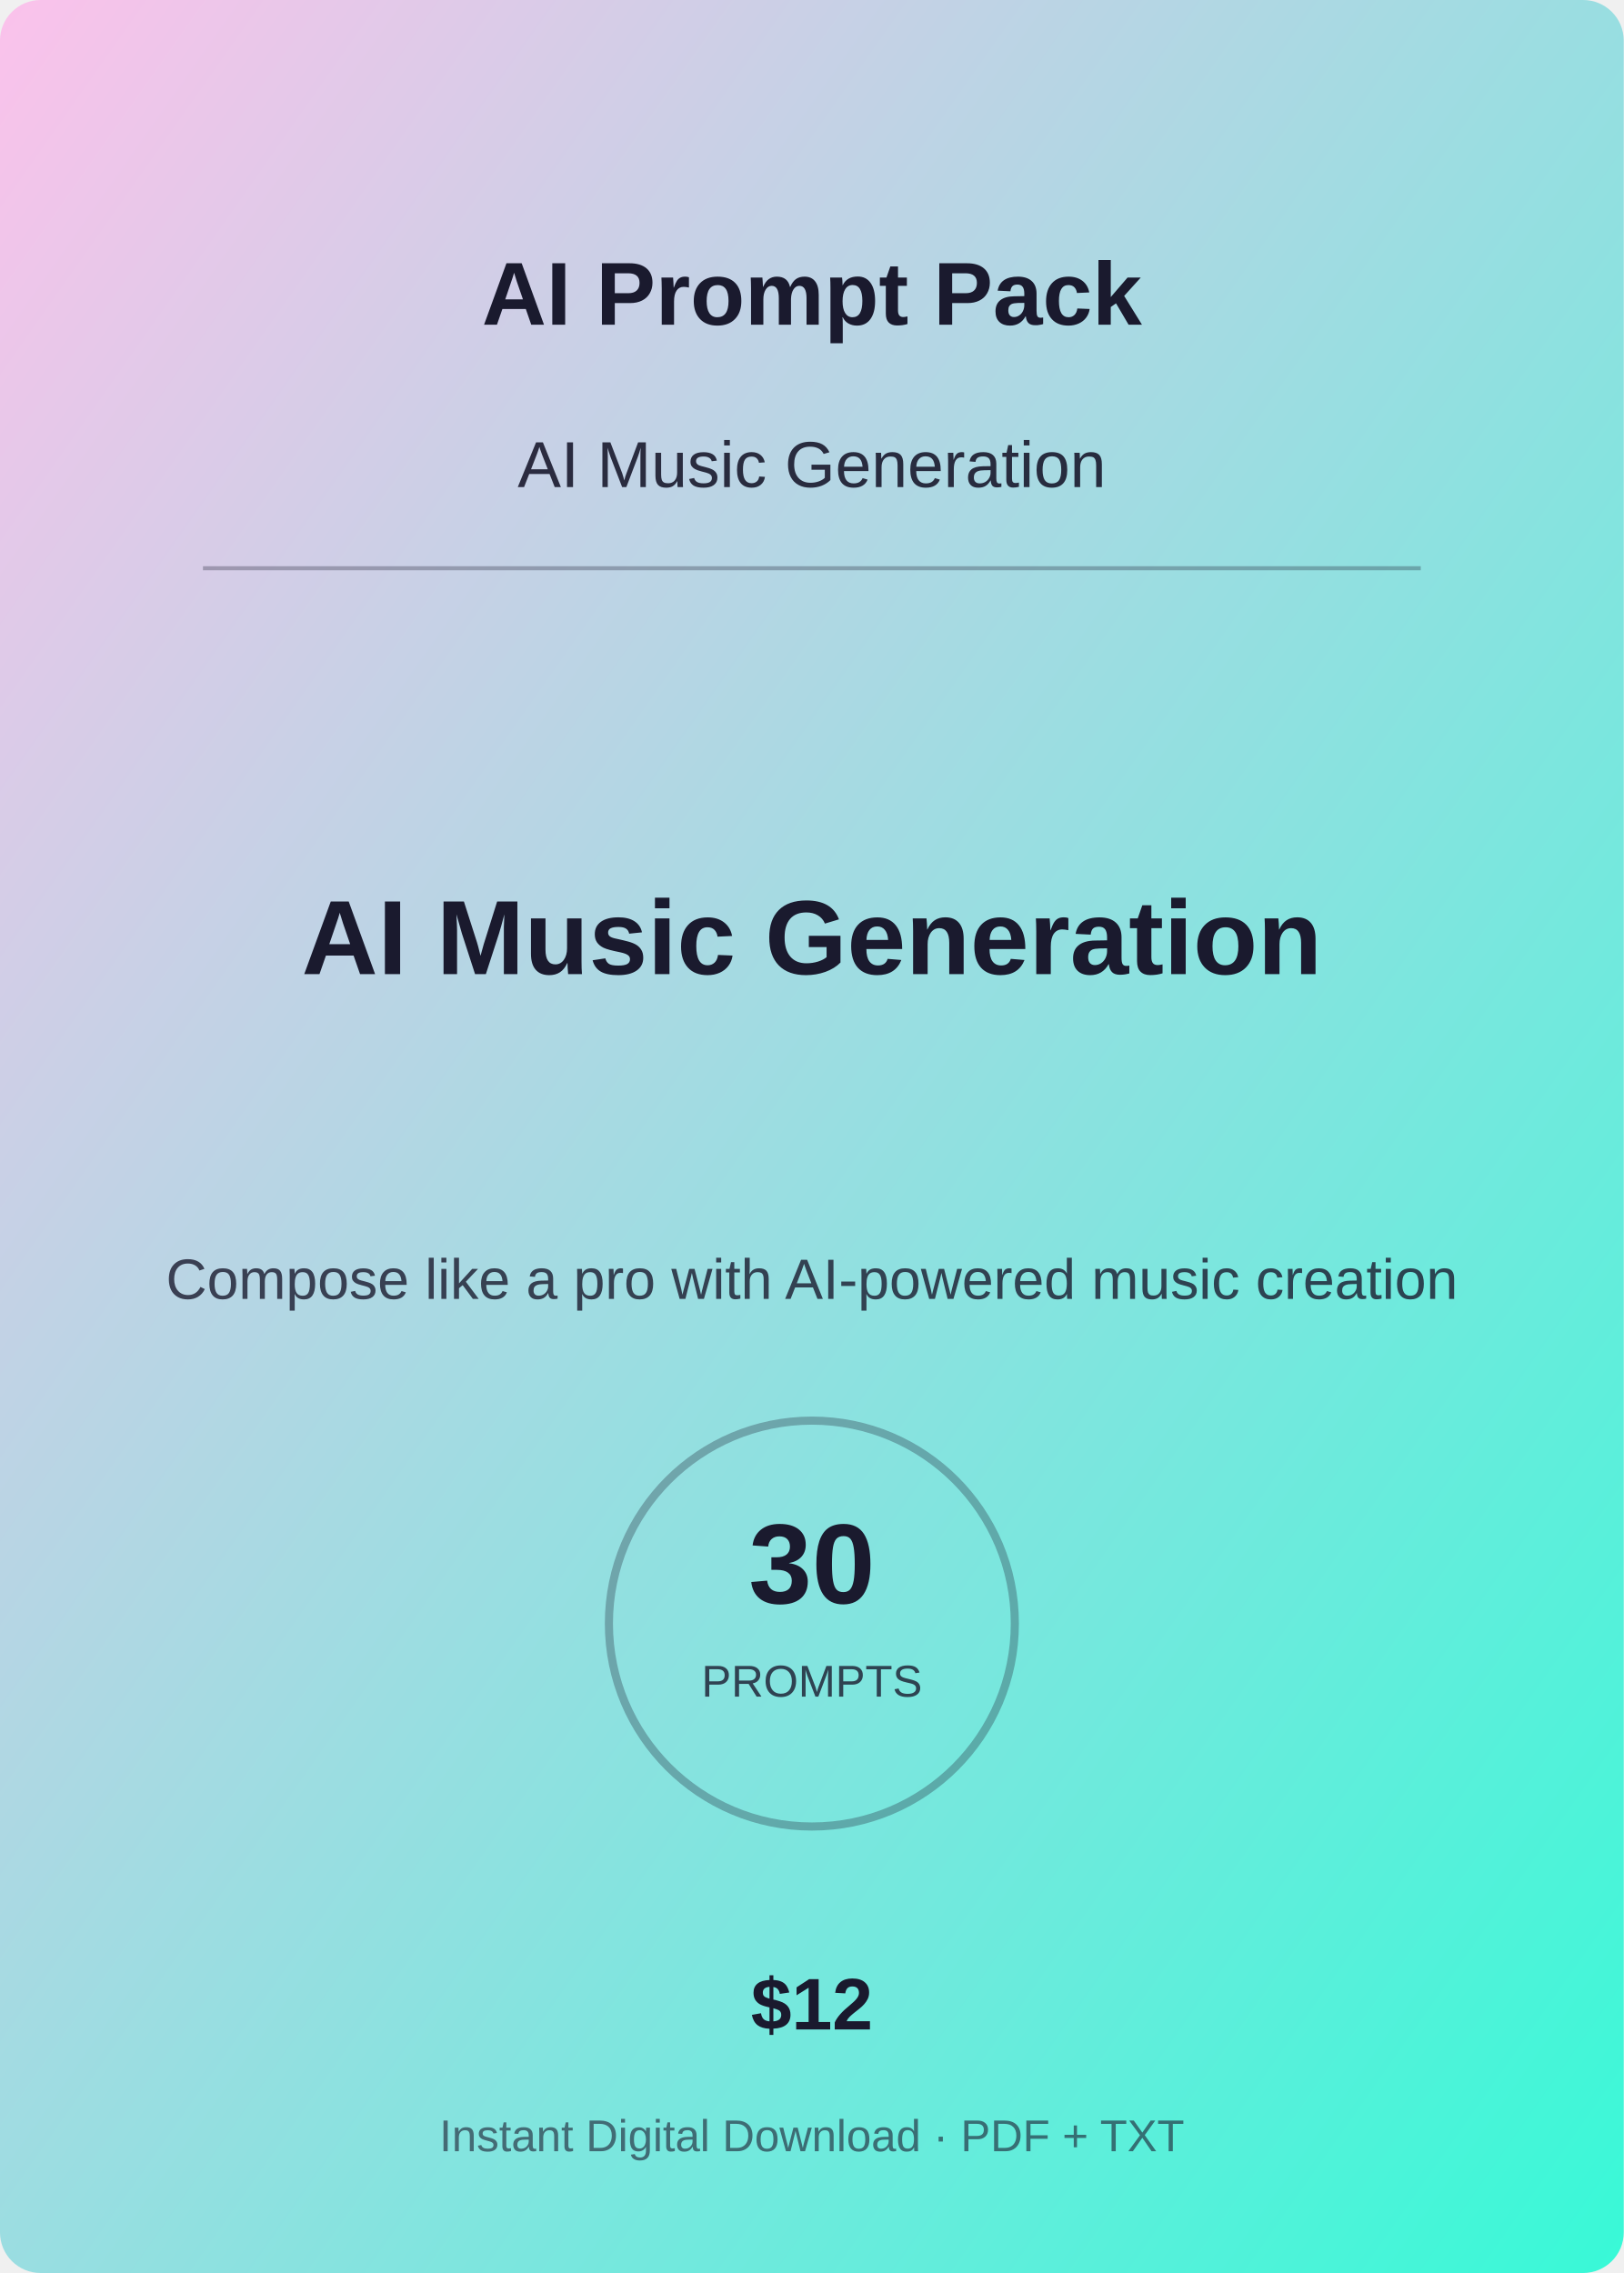
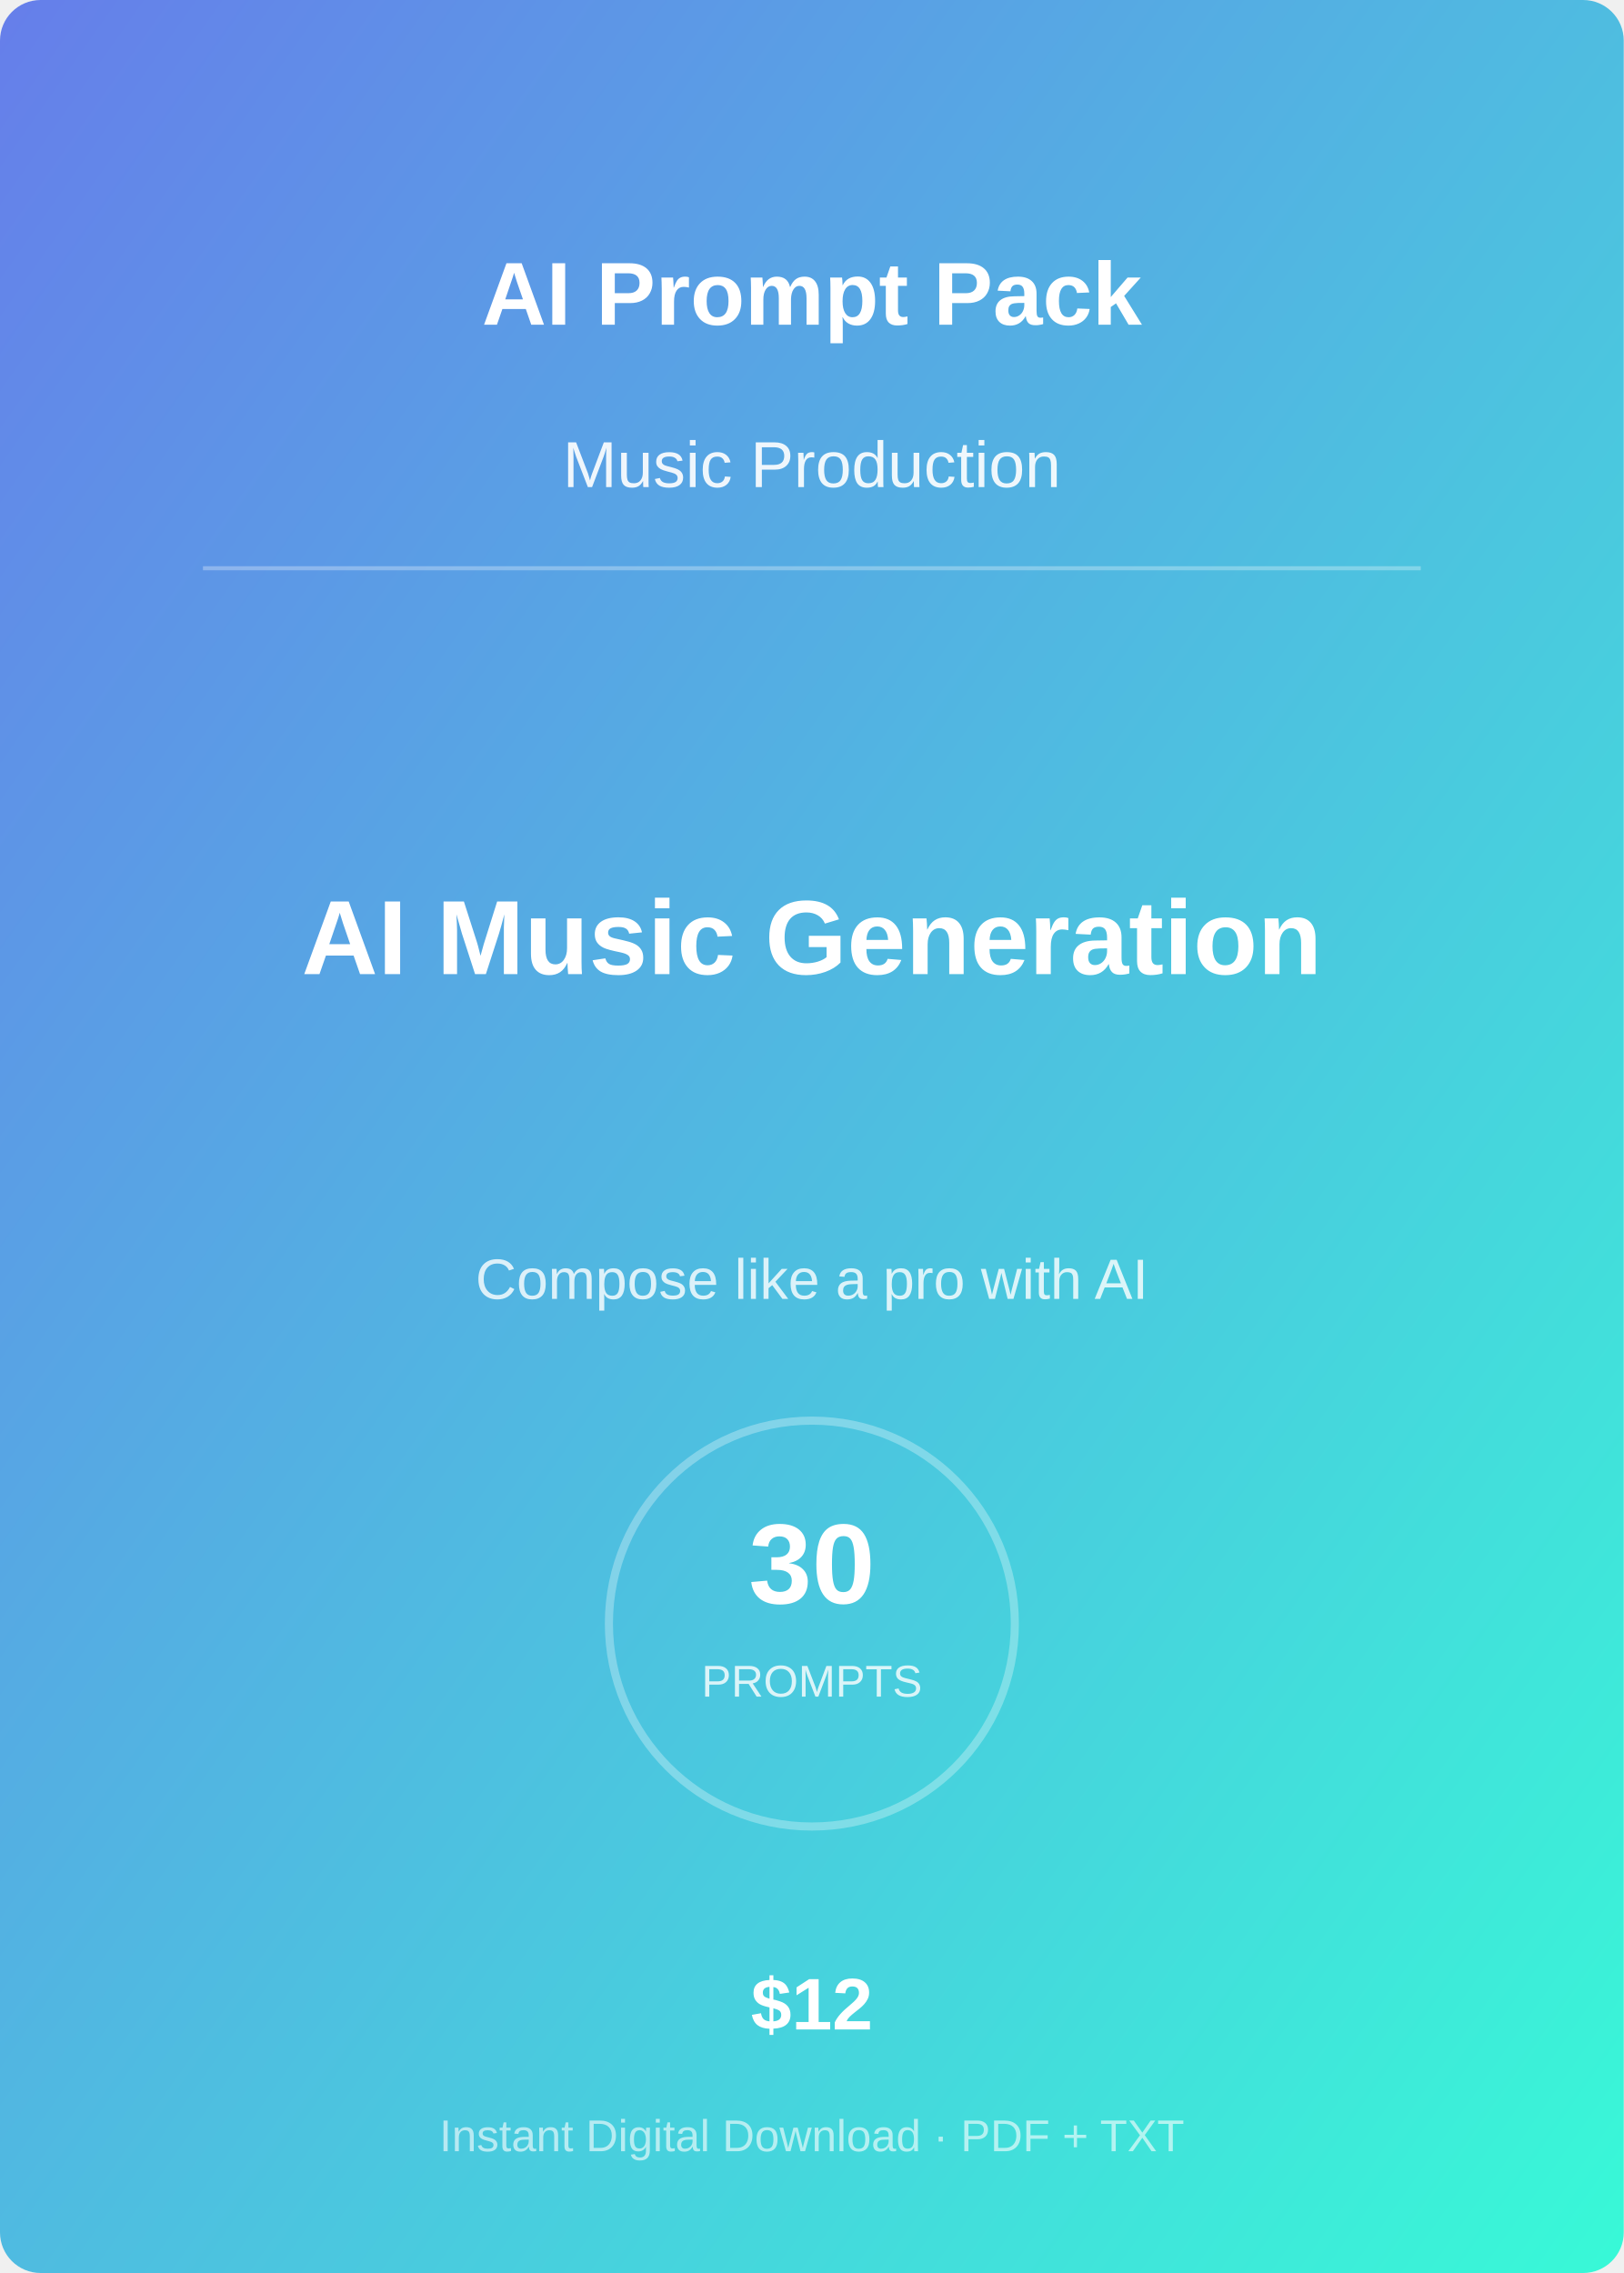
<svg xmlns="http://www.w3.org/2000/svg" viewBox="0 0 400 560">
  <defs>
    <linearGradient id="bg" x1="0%" y1="0%" x2="100%" y2="100%">
-       <stop offset="0%" style="stop-color:#fbc2eb" />
+       <stop offset="0%" style="stop-color:#667eea" />
      <stop offset="100%" style="stop-color:#38f9d7" />
    </linearGradient>
  </defs>
  <rect width="400" height="560" fill="url(#bg)" rx="10" />
-   <text x="200" y="80" text-anchor="middle" font-family="Arial,sans-serif" font-size="22" font-weight="bold" fill="#1a1a2e">AI Prompt Pack</text>
-   <text x="200" y="120" text-anchor="middle" font-family="Arial,sans-serif" font-size="16" fill="#1a1a2e" opacity="0.9">AI Music Generation</text>
-   <line x1="50" y1="140" x2="350" y2="140" stroke="#1a1a2e" stroke-width="1" opacity="0.3" />
-   <text x="200" y="240" text-anchor="middle" font-family="Arial,sans-serif" font-size="26" font-weight="bold" fill="#1a1a2e">AI Music Generation</text>
-   <text x="200" y="320" text-anchor="middle" font-family="Arial,sans-serif" font-size="14" fill="#1a1a2e" opacity="0.8">Compose like a pro with AI-powered music creation</text>
-   <circle cx="200" cy="400" r="50" fill="none" stroke="#1a1a2e" stroke-width="2" opacity="0.3" />
-   <text x="200" y="395" text-anchor="middle" font-family="Arial,sans-serif" font-size="28" font-weight="bold" fill="#1a1a2e">30</text>
-   <text x="200" y="418" text-anchor="middle" font-family="Arial,sans-serif" font-size="11" fill="#1a1a2e" opacity="0.8">PROMPTS</text>
-   <text x="200" y="500" text-anchor="middle" font-family="Arial,sans-serif" font-size="18" font-weight="bold" fill="#1a1a2e">$12</text>
-   <text x="200" y="530" text-anchor="middle" font-family="Arial,sans-serif" font-size="11" fill="#1a1a2e" opacity="0.6">Instant Digital Download · PDF + TXT</text>
+   <text x="200" y="80" text-anchor="middle" font-family="Arial,sans-serif" font-size="22" font-weight="bold" fill="#fff">AI Prompt Pack</text>
+   <text x="200" y="120" text-anchor="middle" font-family="Arial,sans-serif" font-size="16" fill="#fff" opacity="0.9">Music Production</text>
+   <line x1="50" y1="140" x2="350" y2="140" stroke="#fff" stroke-width="1" opacity="0.3" />
+   <text x="200" y="240" text-anchor="middle" font-family="Arial,sans-serif" font-size="26" font-weight="bold" fill="#fff">AI Music Generation</text>
+   <text x="200" y="320" text-anchor="middle" font-family="Arial,sans-serif" font-size="14" fill="#fff" opacity="0.8">Compose like a pro with AI</text>
+   <circle cx="200" cy="400" r="50" fill="none" stroke="#fff" stroke-width="2" opacity="0.3" />
+   <text x="200" y="395" text-anchor="middle" font-family="Arial,sans-serif" font-size="28" font-weight="bold" fill="#fff">30</text>
+   <text x="200" y="418" text-anchor="middle" font-family="Arial,sans-serif" font-size="11" fill="#fff" opacity="0.8">PROMPTS</text>
+   <text x="200" y="500" text-anchor="middle" font-family="Arial,sans-serif" font-size="18" font-weight="bold" fill="#fff">$12</text>
+   <text x="200" y="530" text-anchor="middle" font-family="Arial,sans-serif" font-size="11" fill="#fff" opacity="0.6">Instant Digital Download · PDF + TXT</text>
</svg>
